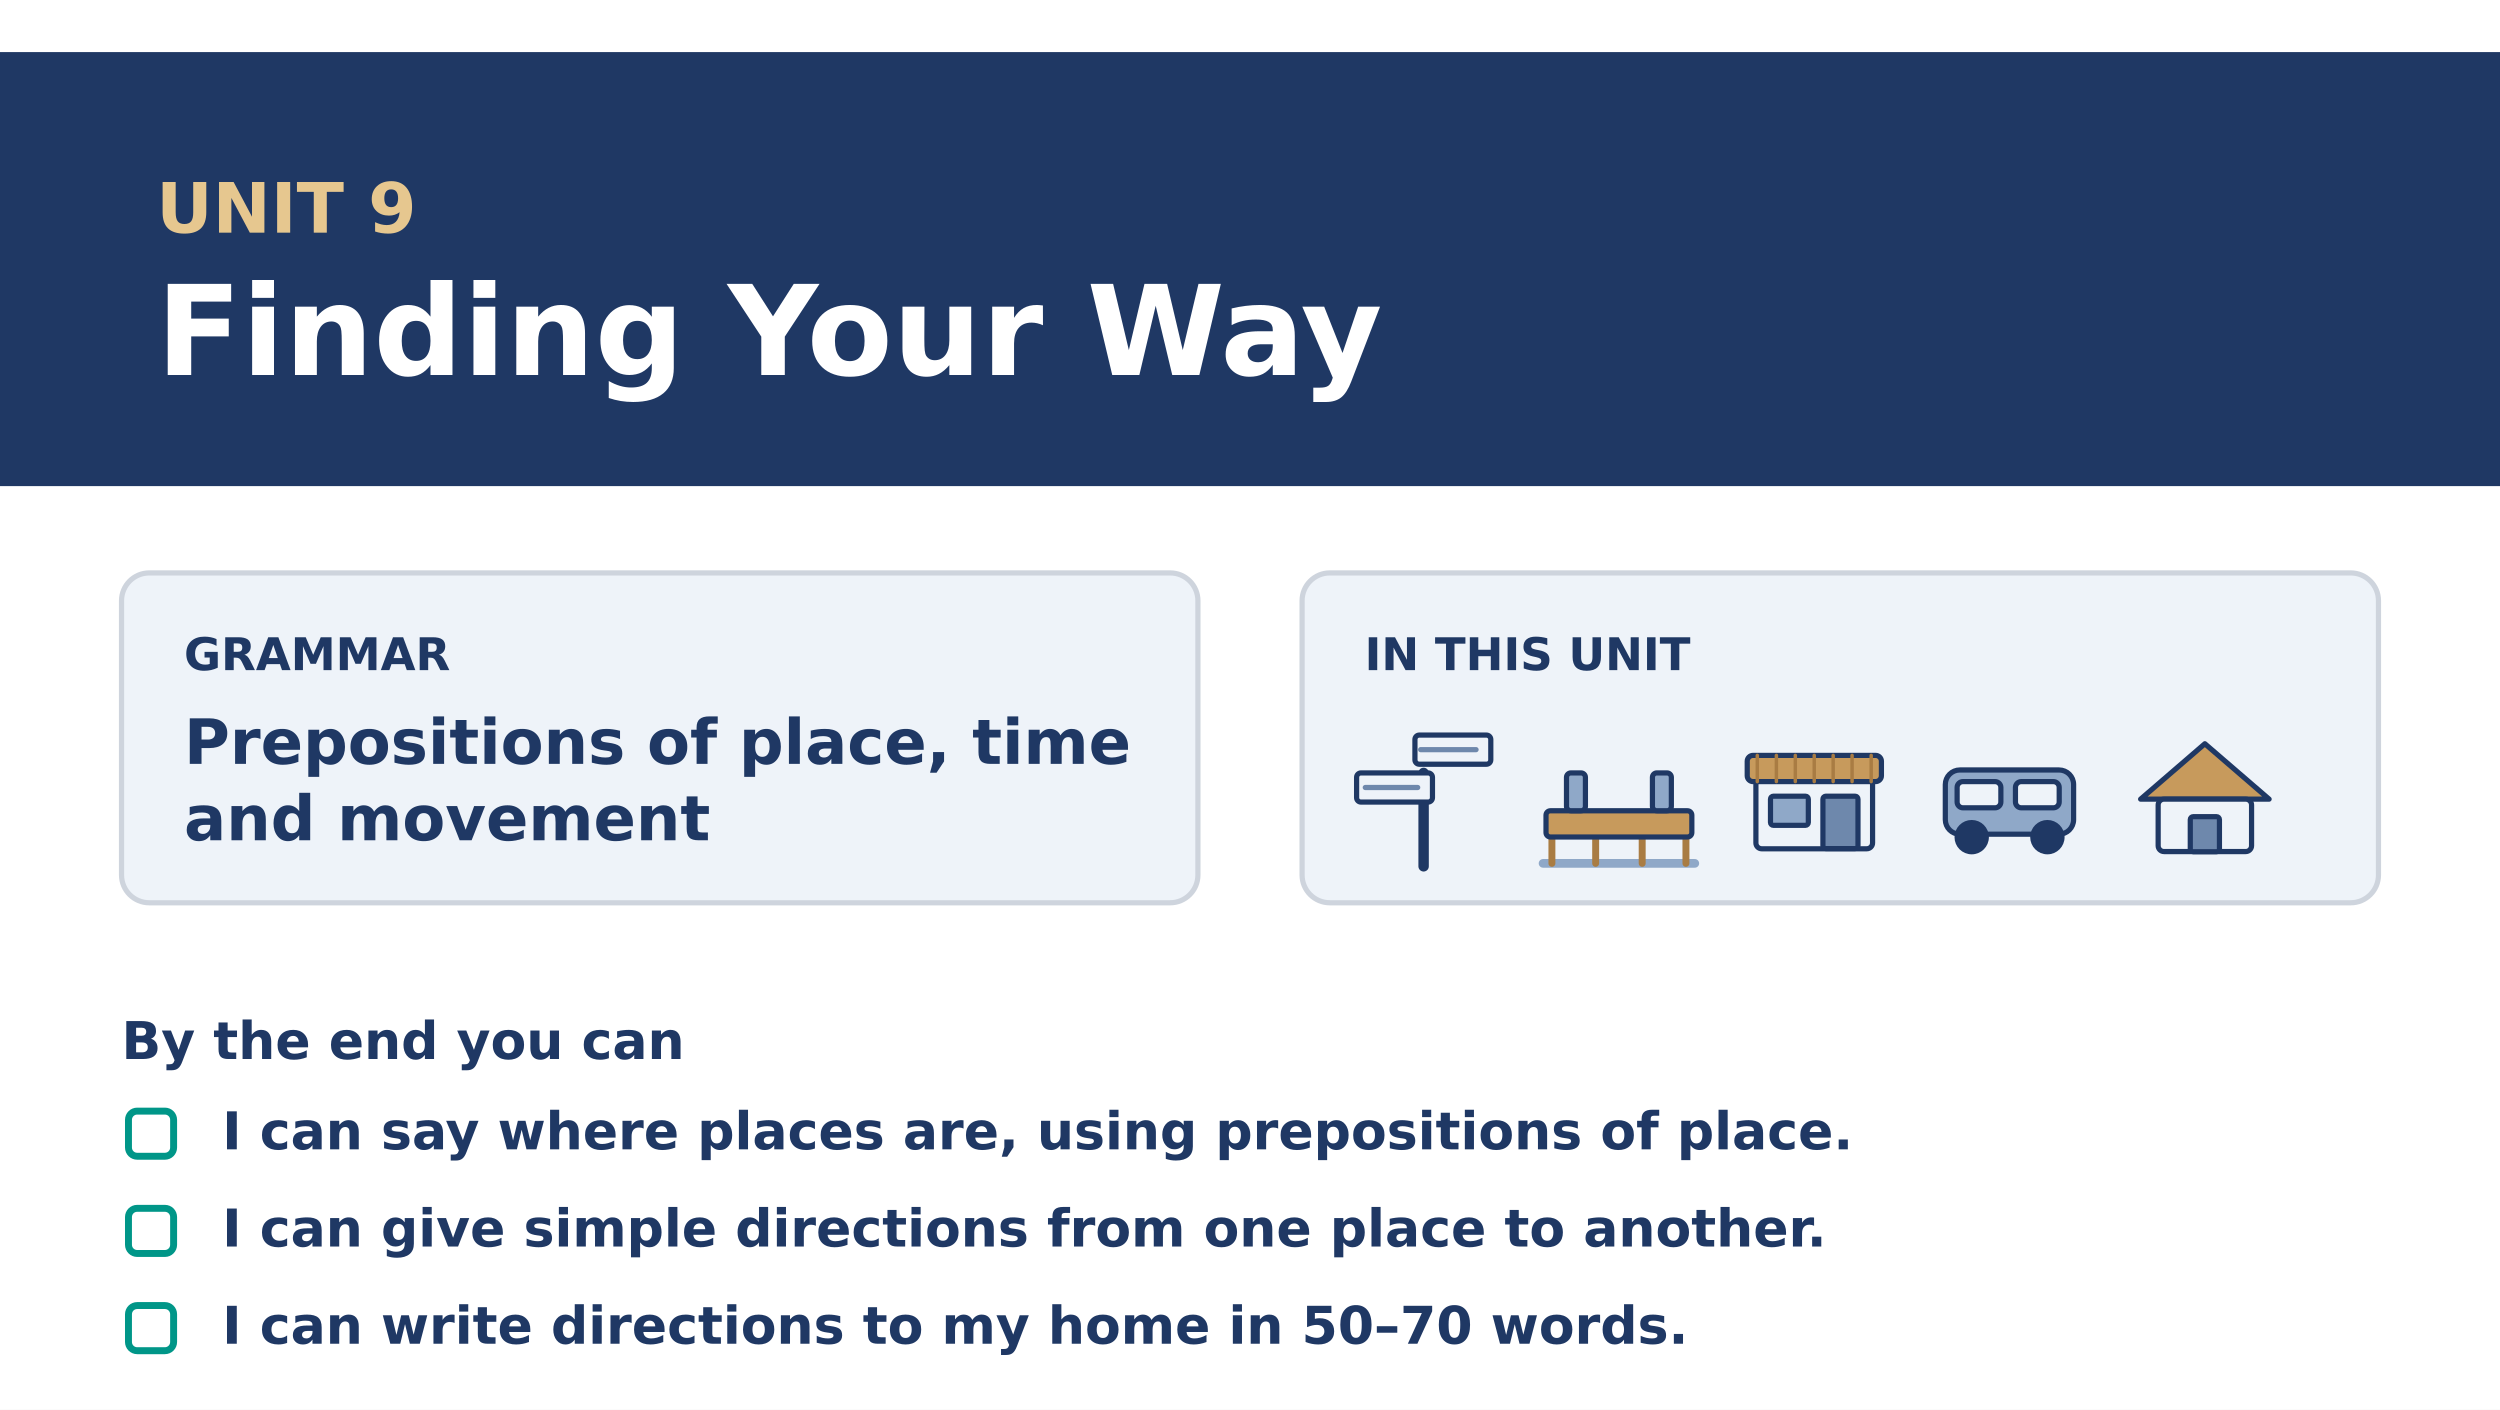
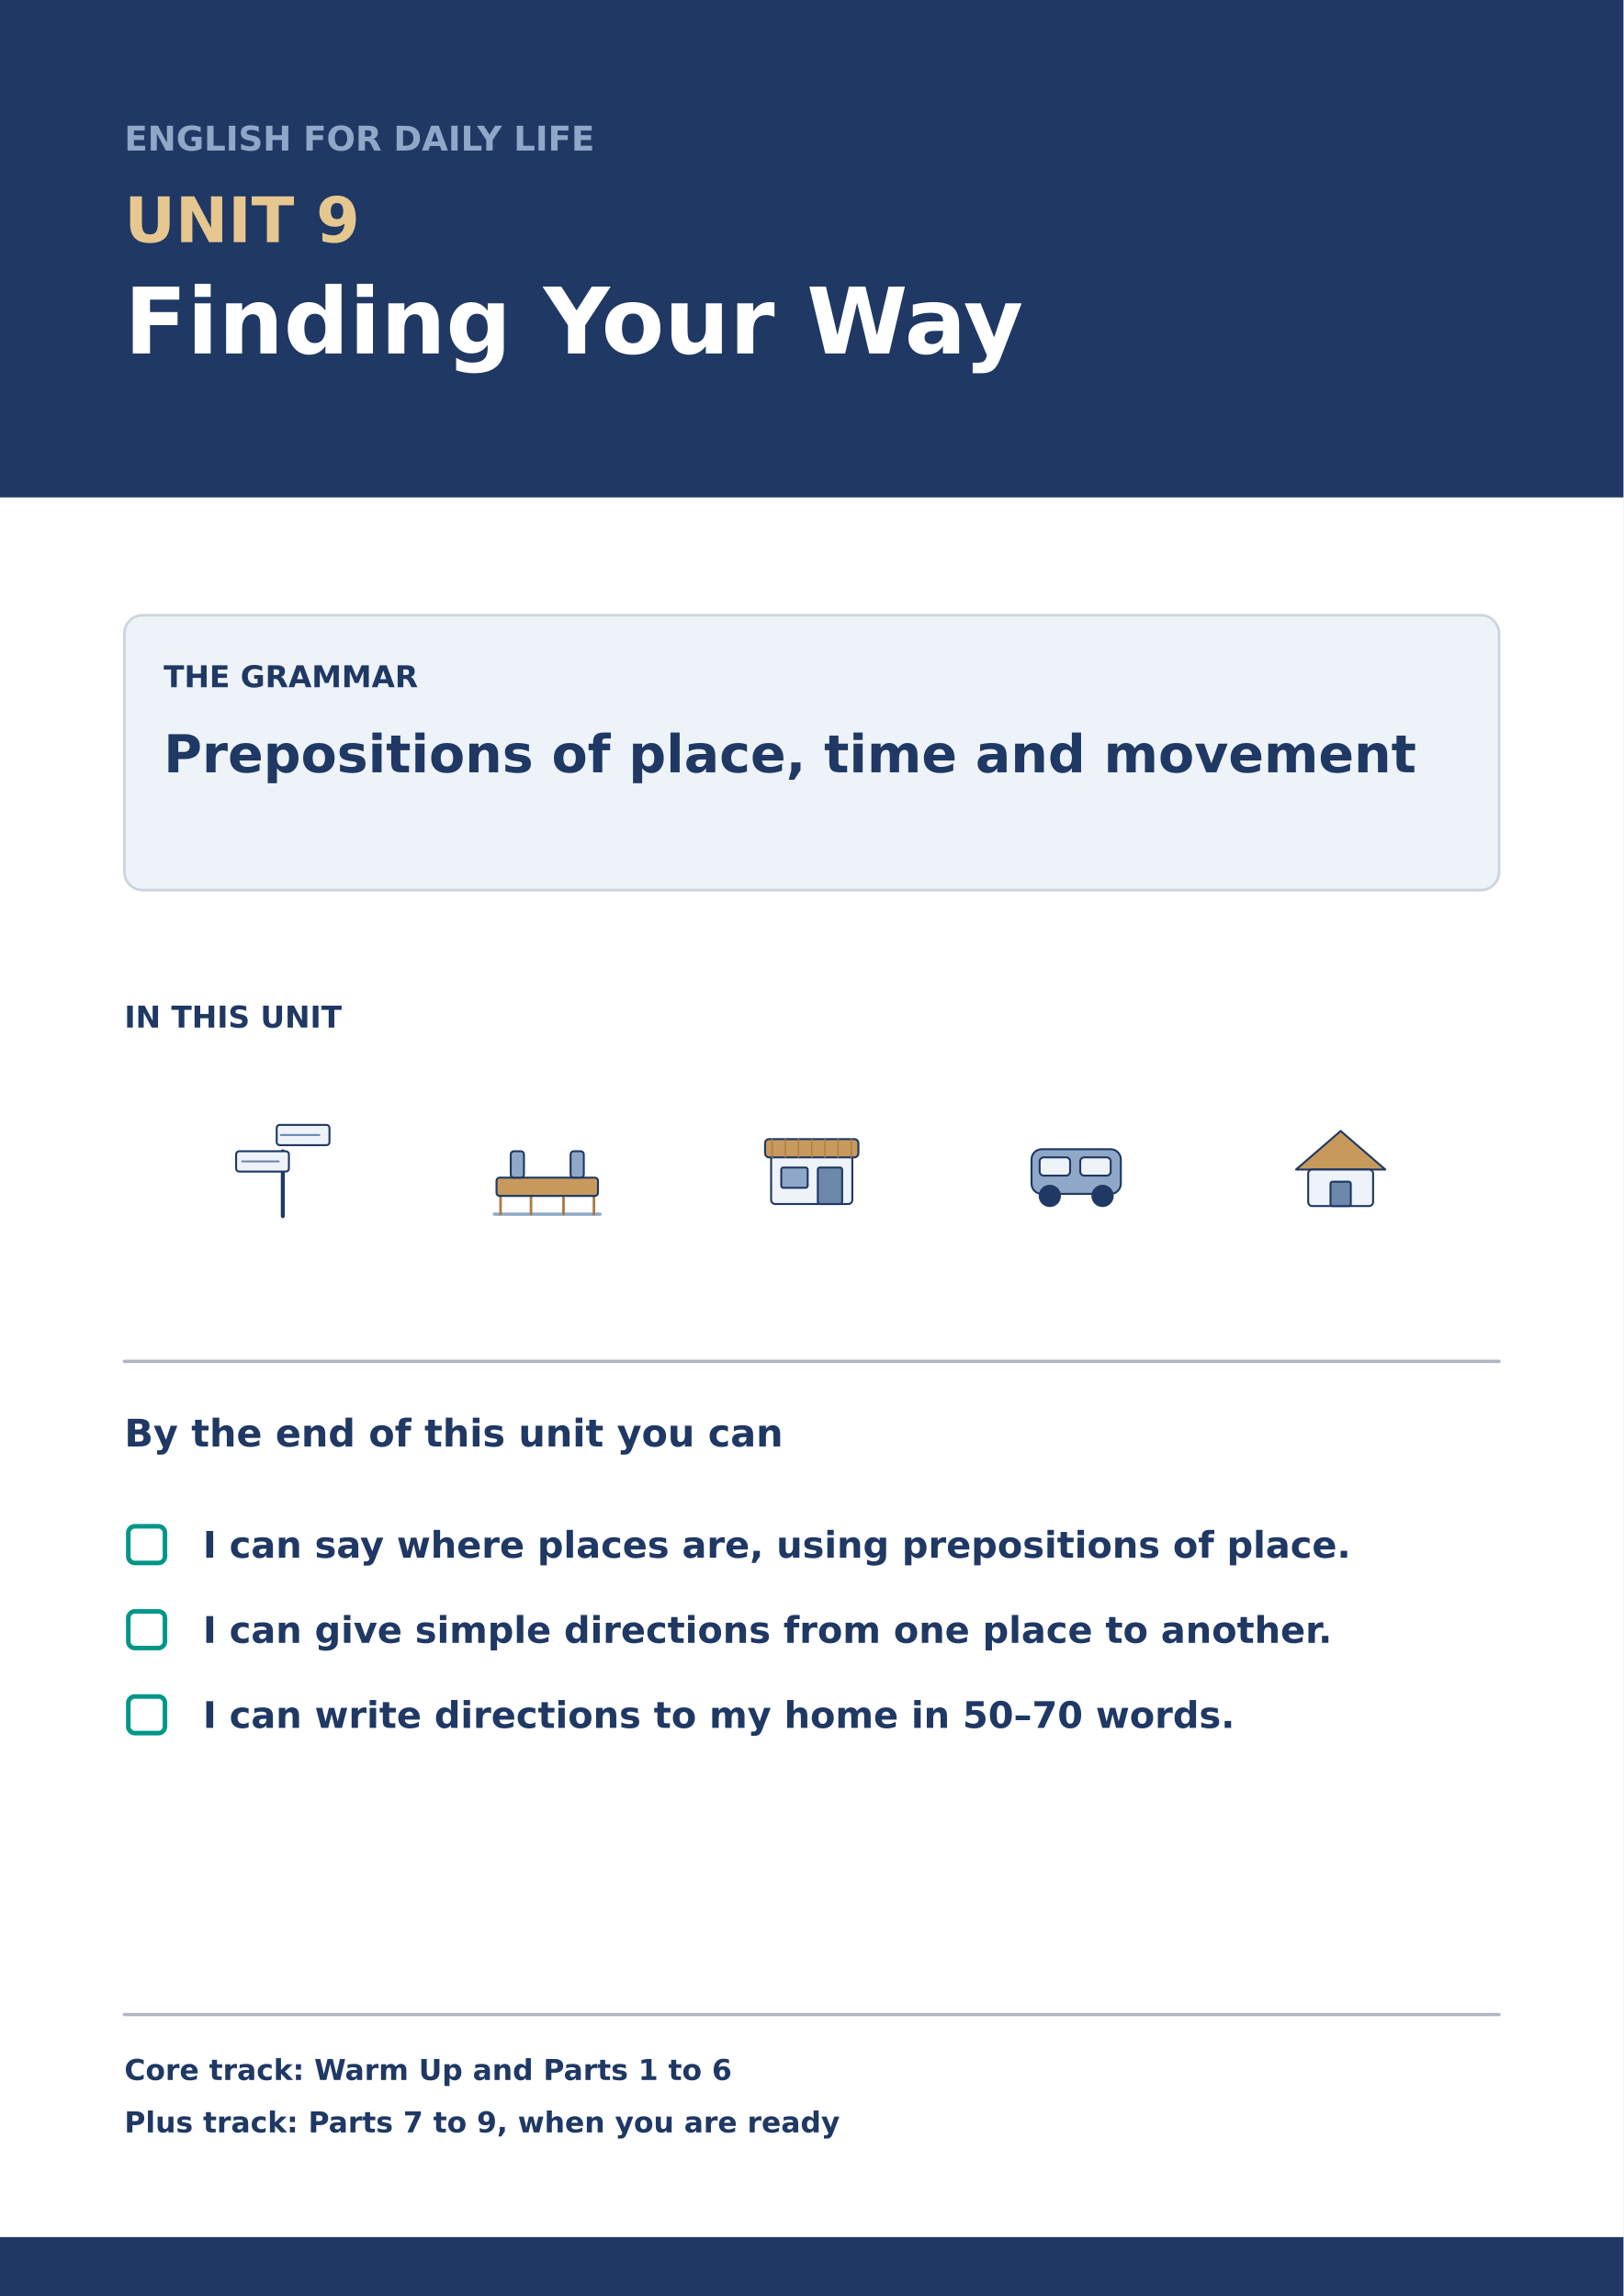
- <svg xmlns="http://www.w3.org/2000/svg" width="1440" height="812" viewBox="0 0 1440 812">
-   <rect width="1440" height="812" fill="#FFFFFF" />
-   <rect x="0.0" y="30.0" width="1440.0" height="250.0" rx="0" fill="#1F3864" stroke="#1F3864" stroke-width="0" />
-   <text x="90.0" y="134.0" font-family="DejaVu Sans" font-size="40" font-weight="bold" fill="#E6C78F" text-anchor="start">UNIT 9</text>
-   <text x="90.0" y="216.0" font-family="DejaVu Sans" font-size="72" font-weight="bold" fill="#FFFFFF" text-anchor="start">Finding Your Way</text>
-   <rect x="70.0" y="330.0" width="620.0" height="190.0" rx="16" fill="#EEF3F9" stroke="#CED4DD" stroke-width="3" />
-   <text x="106.0" y="386.0" font-family="DejaVu Sans" font-size="26" font-weight="bold" fill="#1F3864" text-anchor="start">GRAMMAR</text>
-   <text x="106.0" y="440.0" font-family="DejaVu Sans" font-size="36" font-weight="bold" fill="#1F3864" text-anchor="start">Prepositions of place, time</text>
-   <text x="106.0" y="484.0" font-family="DejaVu Sans" font-size="36" font-weight="bold" fill="#1F3864" text-anchor="start">and movement</text>
-   <rect x="750.0" y="330.0" width="620.0" height="190.0" rx="16" fill="#EEF3F9" stroke="#CED4DD" stroke-width="3" />
-   <text x="786.0" y="386.0" font-family="DejaVu Sans" font-size="26" font-weight="bold" fill="#1F3864" text-anchor="start">IN THIS UNIT</text>
-   <line x1="820.0" y1="499.0" x2="820.0" y2="445.2" stroke="#1F3864" stroke-width="6" stroke-linecap="round" />
-   <rect x="815.0" y="423.4" width="43.7" height="16.8" rx="2.52" fill="#EEF3F9" stroke="#1F3864" stroke-width="3" />
-   <line x1="818.3" y1="431.8" x2="850.2" y2="431.8" stroke="#6E88AC" stroke-width="3" stroke-linecap="round" />
-   <rect x="781.4" y="445.2" width="43.7" height="16.8" rx="2.52" fill="#EEF3F9" stroke="#1F3864" stroke-width="3" />
-   <line x1="786.4" y1="453.6" x2="816.6" y2="453.6" stroke="#6E88AC" stroke-width="3" stroke-linecap="round" />
-   <line x1="888.8" y1="497.3" x2="976.2" y2="497.3" stroke="#8FA8C8" stroke-width="5" stroke-linecap="round" />
-   <line x1="893.9" y1="482.2" x2="893.9" y2="497.3" stroke="#A97C43" stroke-width="4" stroke-linecap="round" />
-   <line x1="919.1" y1="482.2" x2="919.1" y2="497.3" stroke="#A97C43" stroke-width="4" stroke-linecap="round" />
-   <line x1="945.9" y1="482.2" x2="945.9" y2="497.3" stroke="#A97C43" stroke-width="4" stroke-linecap="round" />
-   <line x1="971.1" y1="482.2" x2="971.1" y2="497.3" stroke="#A97C43" stroke-width="4" stroke-linecap="round" />
-   <rect x="890.5" y="467.0" width="84.0" height="15.1" rx="2.52" fill="#C79A5C" stroke="#1F3864" stroke-width="3" />
-   <rect x="902.3" y="445.2" width="10.9" height="21.8" rx="2.52" fill="#8FA8C8" stroke="#1F3864" stroke-width="3" />
-   <rect x="951.8" y="445.2" width="10.9" height="21.8" rx="2.52" fill="#8FA8C8" stroke="#1F3864" stroke-width="3" />
-   <rect x="1011.4" y="448.6" width="67.2" height="40.3" rx="3.36" fill="#EEF3F9" stroke="#1F3864" stroke-width="3" />
-   <rect x="1006.4" y="435.1" width="77.3" height="15.1" rx="3.36" fill="#C79A5C" stroke="#1F3864" stroke-width="3" />
-   <line x1="1012.2" y1="435.1" x2="1012.2" y2="450.2" stroke="#A97C43" stroke-width="2" stroke-linecap="round" />
-   <line x1="1023.2" y1="435.1" x2="1023.2" y2="450.2" stroke="#A97C43" stroke-width="2" stroke-linecap="round" />
-   <line x1="1034.1" y1="435.1" x2="1034.1" y2="450.2" stroke="#A97C43" stroke-width="2" stroke-linecap="round" />
-   <line x1="1045.0" y1="435.1" x2="1045.0" y2="450.2" stroke="#A97C43" stroke-width="2" stroke-linecap="round" />
-   <line x1="1055.9" y1="435.1" x2="1055.9" y2="450.2" stroke="#A97C43" stroke-width="2" stroke-linecap="round" />
-   <line x1="1066.8" y1="435.1" x2="1066.8" y2="450.2" stroke="#A97C43" stroke-width="2" stroke-linecap="round" />
-   <line x1="1077.8" y1="435.1" x2="1077.8" y2="450.2" stroke="#A97C43" stroke-width="2" stroke-linecap="round" />
-   <rect x="1019.8" y="458.6" width="21.8" height="16.8" rx="1.68" fill="#8FA8C8" stroke="#1F3864" stroke-width="3" />
-   <rect x="1050.0" y="458.6" width="20.2" height="30.2" rx="1.68" fill="#6E88AC" stroke="#1F3864" stroke-width="3" />
-   <rect x="1120.5" y="443.5" width="73.9" height="37.0" rx="8.4" fill="#8FA8C8" stroke="#1F3864" stroke-width="3" />
-   <rect x="1127.3" y="450.2" width="25.2" height="15.1" rx="3.36" fill="#EEF3F9" stroke="#1F3864" stroke-width="3" />
-   <rect x="1160.9" y="450.2" width="25.2" height="15.1" rx="3.36" fill="#EEF3F9" stroke="#1F3864" stroke-width="3" />
-   <circle cx="1135.7" cy="482.2" r="8.4" fill="#1F3864" stroke="#1F3864" stroke-width="3" />
-   <circle cx="1179.3" cy="482.2" r="8.4" fill="#1F3864" stroke="#1F3864" stroke-width="3" />
-   <path d="M 1233.0 460.3 L 1270.0 428.4 L 1307.0 460.3 Z" fill="#C79A5C" stroke="#1F3864" stroke-width="3" stroke-linecap="round" stroke-linejoin="round" />
-   <rect x="1243.1" y="460.3" width="53.8" height="30.2" rx="3.36" fill="#EEF3F9" stroke="#1F3864" stroke-width="3" />
-   <rect x="1261.6" y="470.4" width="16.8" height="20.2" rx="1.68" fill="#6E88AC" stroke="#1F3864" stroke-width="3" />
-   <text x="70.0" y="610.0" font-family="DejaVu Sans" font-size="30" font-weight="bold" fill="#1F3864" text-anchor="start">By the end you can</text>
-   <rect x="74.0" y="640.0" width="26.0" height="26.0" rx="5" fill="#FFFFFF" stroke="#009688" stroke-width="4" />
-   <text x="128.0" y="662.0" font-family="DejaVu Sans" font-size="30" font-weight="bold" fill="#1F3864" text-anchor="start">I can say where places are, using prepositions of place.</text>
-   <rect x="74.0" y="696.0" width="26.0" height="26.0" rx="5" fill="#FFFFFF" stroke="#009688" stroke-width="4" />
-   <text x="128.0" y="718.0" font-family="DejaVu Sans" font-size="30" font-weight="bold" fill="#1F3864" text-anchor="start">I can give simple directions from one place to another.</text>
-   <rect x="74.0" y="752.0" width="26.0" height="26.0" rx="5" fill="#FFFFFF" stroke="#009688" stroke-width="4" />
-   <text x="128.0" y="774.0" font-family="DejaVu Sans" font-size="30" font-weight="bold" fill="#1F3864" text-anchor="start">I can write directions to my home in 50–70 words.</text>
+ <svg xmlns="http://www.w3.org/2000/svg" width="2480" height="3508" viewBox="0 0 2480 3508">
+   <rect width="2480" height="3508" fill="#FFFFFF" />
+   <rect x="0.0" y="0.0" width="2480.0" height="760.0" rx="0" fill="#1F3864" stroke="#1F3864" stroke-width="0" />
+   <text x="190.0" y="230.0" font-family="DejaVu Sans" font-size="52" font-weight="bold" fill="#8FA8C8" text-anchor="start">ENGLISH FOR DAILY LIFE</text>
+   <text x="190.0" y="370.0" font-family="DejaVu Sans" font-size="96" font-weight="bold" fill="#E6C78F" text-anchor="start">UNIT 9</text>
+   <text x="190.0" y="540.0" font-family="DejaVu Sans" font-size="140" font-weight="bold" fill="#FFFFFF" text-anchor="start">Finding Your Way</text>
+   <rect x="190.0" y="940.0" width="2100.0" height="420.0" rx="28" fill="#EEF3F9" stroke="#CED4DD" stroke-width="4" />
+   <text x="250.0" y="1050.0" font-family="DejaVu Sans" font-size="46" font-weight="bold" fill="#1F3864" text-anchor="start">THE GRAMMAR</text>
+   <text x="250.0" y="1180.0" font-family="DejaVu Sans" font-size="80" font-weight="bold" fill="#1F3864" text-anchor="start">Prepositions of place, time and movement</text>
+   <text x="190.0" y="1570.0" font-family="DejaVu Sans" font-size="46" font-weight="bold" fill="#1F3864" text-anchor="start">IN THIS UNIT</text>
+   <line x1="432.0" y1="1858.2" x2="432.0" y2="1759.0" stroke="#1F3864" stroke-width="6" stroke-linecap="round" />
+   <rect x="422.7" y="1718.7" width="80.6" height="31.0" rx="4.65" fill="#EEF3F9" stroke="#1F3864" stroke-width="3" />
+   <line x1="428.9" y1="1734.2" x2="487.8" y2="1734.2" stroke="#6E88AC" stroke-width="3" stroke-linecap="round" />
+   <rect x="360.7" y="1759.0" width="80.6" height="31.0" rx="4.65" fill="#EEF3F9" stroke="#1F3864" stroke-width="3" />
+   <line x1="370.0" y1="1774.5" x2="425.8" y2="1774.5" stroke="#6E88AC" stroke-width="3" stroke-linecap="round" />
+   <line x1="755.4" y1="1855.1" x2="916.6" y2="1855.1" stroke="#8FA8C8" stroke-width="5" stroke-linecap="round" />
+   <line x1="764.7" y1="1827.2" x2="764.7" y2="1855.1" stroke="#A97C43" stroke-width="4" stroke-linecap="round" />
+   <line x1="811.2" y1="1827.2" x2="811.2" y2="1855.1" stroke="#A97C43" stroke-width="4" stroke-linecap="round" />
+   <line x1="860.8" y1="1827.2" x2="860.8" y2="1855.1" stroke="#A97C43" stroke-width="4" stroke-linecap="round" />
+   <line x1="907.3" y1="1827.2" x2="907.3" y2="1855.1" stroke="#A97C43" stroke-width="4" stroke-linecap="round" />
+   <rect x="758.5" y="1799.3" width="155.0" height="27.9" rx="4.65" fill="#C79A5C" stroke="#1F3864" stroke-width="3" />
+   <rect x="780.2" y="1759.0" width="20.2" height="40.3" rx="4.65" fill="#8FA8C8" stroke="#1F3864" stroke-width="3" />
+   <rect x="871.6" y="1759.0" width="20.2" height="40.3" rx="4.65" fill="#8FA8C8" stroke="#1F3864" stroke-width="3" />
+   <rect x="1178.0" y="1765.2" width="124.0" height="74.4" rx="6.2" fill="#EEF3F9" stroke="#1F3864" stroke-width="3" />
+   <rect x="1168.7" y="1740.4" width="142.6" height="27.9" rx="6.2" fill="#C79A5C" stroke="#1F3864" stroke-width="3" />
+   <line x1="1179.5" y1="1740.4" x2="1179.5" y2="1768.3" stroke="#A97C43" stroke-width="2" stroke-linecap="round" />
+   <line x1="1199.7" y1="1740.4" x2="1199.7" y2="1768.3" stroke="#A97C43" stroke-width="2" stroke-linecap="round" />
+   <line x1="1219.8" y1="1740.4" x2="1219.8" y2="1768.3" stroke="#A97C43" stroke-width="2" stroke-linecap="round" />
+   <line x1="1240.0" y1="1740.4" x2="1240.0" y2="1768.3" stroke="#A97C43" stroke-width="2" stroke-linecap="round" />
+   <line x1="1260.2" y1="1740.4" x2="1260.2" y2="1768.3" stroke="#A97C43" stroke-width="2" stroke-linecap="round" />
+   <line x1="1280.3" y1="1740.4" x2="1280.3" y2="1768.3" stroke="#A97C43" stroke-width="2" stroke-linecap="round" />
+   <line x1="1300.5" y1="1740.4" x2="1300.5" y2="1768.3" stroke="#A97C43" stroke-width="2" stroke-linecap="round" />
+   <rect x="1193.5" y="1783.8" width="40.3" height="31.0" rx="3.1" fill="#8FA8C8" stroke="#1F3864" stroke-width="3" />
+   <rect x="1249.3" y="1783.8" width="37.2" height="55.8" rx="3.1" fill="#6E88AC" stroke="#1F3864" stroke-width="3" />
+   <rect x="1575.8" y="1755.9" width="136.4" height="68.2" rx="15.5" fill="#8FA8C8" stroke="#1F3864" stroke-width="3" />
+   <rect x="1588.2" y="1768.3" width="46.5" height="27.9" rx="6.2" fill="#EEF3F9" stroke="#1F3864" stroke-width="3" />
+   <rect x="1650.2" y="1768.3" width="46.5" height="27.9" rx="6.2" fill="#EEF3F9" stroke="#1F3864" stroke-width="3" />
+   <circle cx="1603.7" cy="1827.2" r="15.5" fill="#1F3864" stroke="#1F3864" stroke-width="3" />
+   <circle cx="1684.3" cy="1827.2" r="15.5" fill="#1F3864" stroke="#1F3864" stroke-width="3" />
+   <path d="M 1979.8 1786.9 L 2048.0 1728.0 L 2116.2 1786.9 Z" fill="#C79A5C" stroke="#1F3864" stroke-width="3" stroke-linecap="round" stroke-linejoin="round" />
+   <rect x="1998.4" y="1786.9" width="99.2" height="55.8" rx="6.2" fill="#EEF3F9" stroke="#1F3864" stroke-width="3" />
+   <rect x="2032.5" y="1805.5" width="31.0" height="37.2" rx="3.1" fill="#6E88AC" stroke="#1F3864" stroke-width="3" />
+   <line x1="190.0" y1="2080.0" x2="2290.0" y2="2080.0" stroke="#AEB6C2" stroke-width="5" stroke-linecap="round" />
+   <text x="190.0" y="2210.0" font-family="DejaVu Sans" font-size="58" font-weight="bold" fill="#1F3864" text-anchor="start">By the end of this unit you can</text>
+   <rect x="196.0" y="2332.0" width="56.0" height="56.0" rx="10" fill="#FFFFFF" stroke="#009688" stroke-width="7" />
+   <text x="310.0" y="2380.0" font-family="DejaVu Sans" font-size="56" font-weight="bold" fill="#1F3864" text-anchor="start">I can say where places are, using prepositions of place.</text>
+   <rect x="196.0" y="2462.0" width="56.0" height="56.0" rx="10" fill="#FFFFFF" stroke="#009688" stroke-width="7" />
+   <text x="310.0" y="2510.0" font-family="DejaVu Sans" font-size="56" font-weight="bold" fill="#1F3864" text-anchor="start">I can give simple directions from one place to another.</text>
+   <rect x="196.0" y="2592.0" width="56.0" height="56.0" rx="10" fill="#FFFFFF" stroke="#009688" stroke-width="7" />
+   <text x="310.0" y="2640.0" font-family="DejaVu Sans" font-size="56" font-weight="bold" fill="#1F3864" text-anchor="start">I can write directions to my home in 50–70 words.</text>
+   <line x1="190.0" y1="3078.0" x2="2290.0" y2="3078.0" stroke="#AEB6C2" stroke-width="5" stroke-linecap="round" />
+   <text x="190.0" y="3178.0" font-family="DejaVu Sans" font-size="44" font-weight="bold" fill="#1F3864" text-anchor="start">Core track: Warm Up and Parts 1 to 6</text>
+   <text x="190.0" y="3258.0" font-family="DejaVu Sans" font-size="44" font-weight="bold" fill="#1F3864" text-anchor="start">Plus track: Parts 7 to 9, when you are ready</text>
+   <rect x="0.0" y="3418.0" width="2480.0" height="90.0" rx="0" fill="#1F3864" stroke="#1F3864" stroke-width="0" />
</svg>
